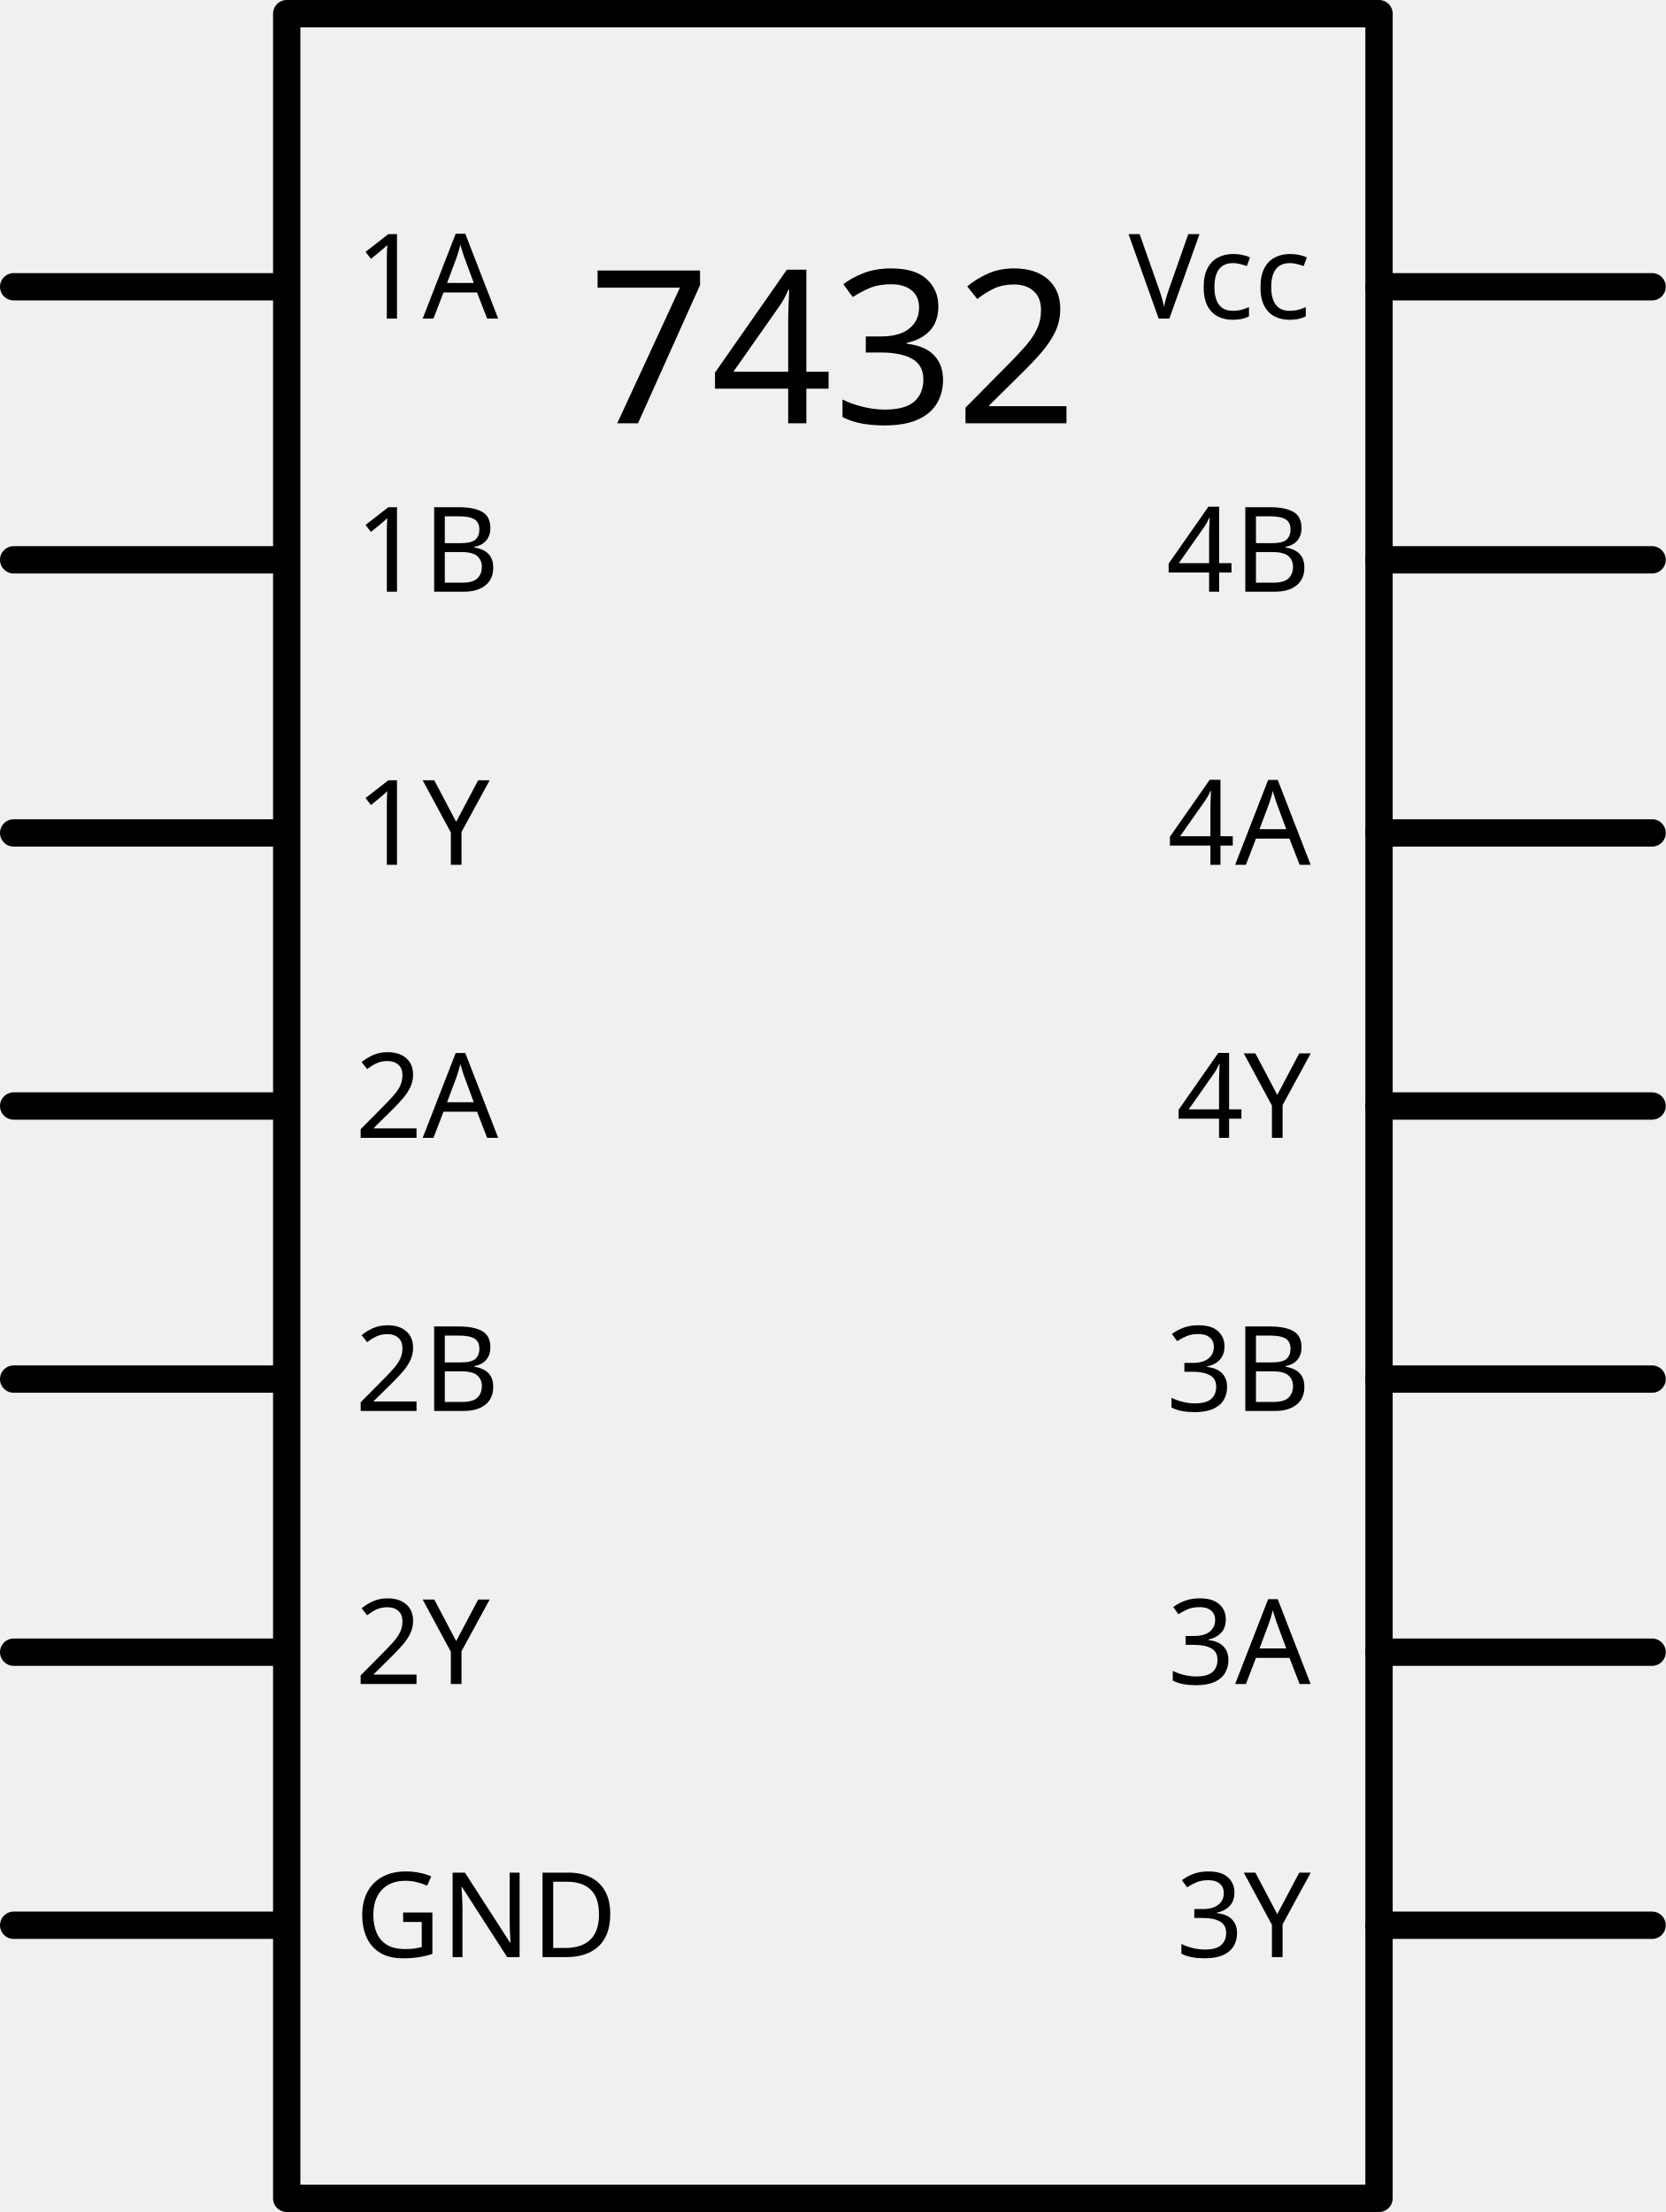
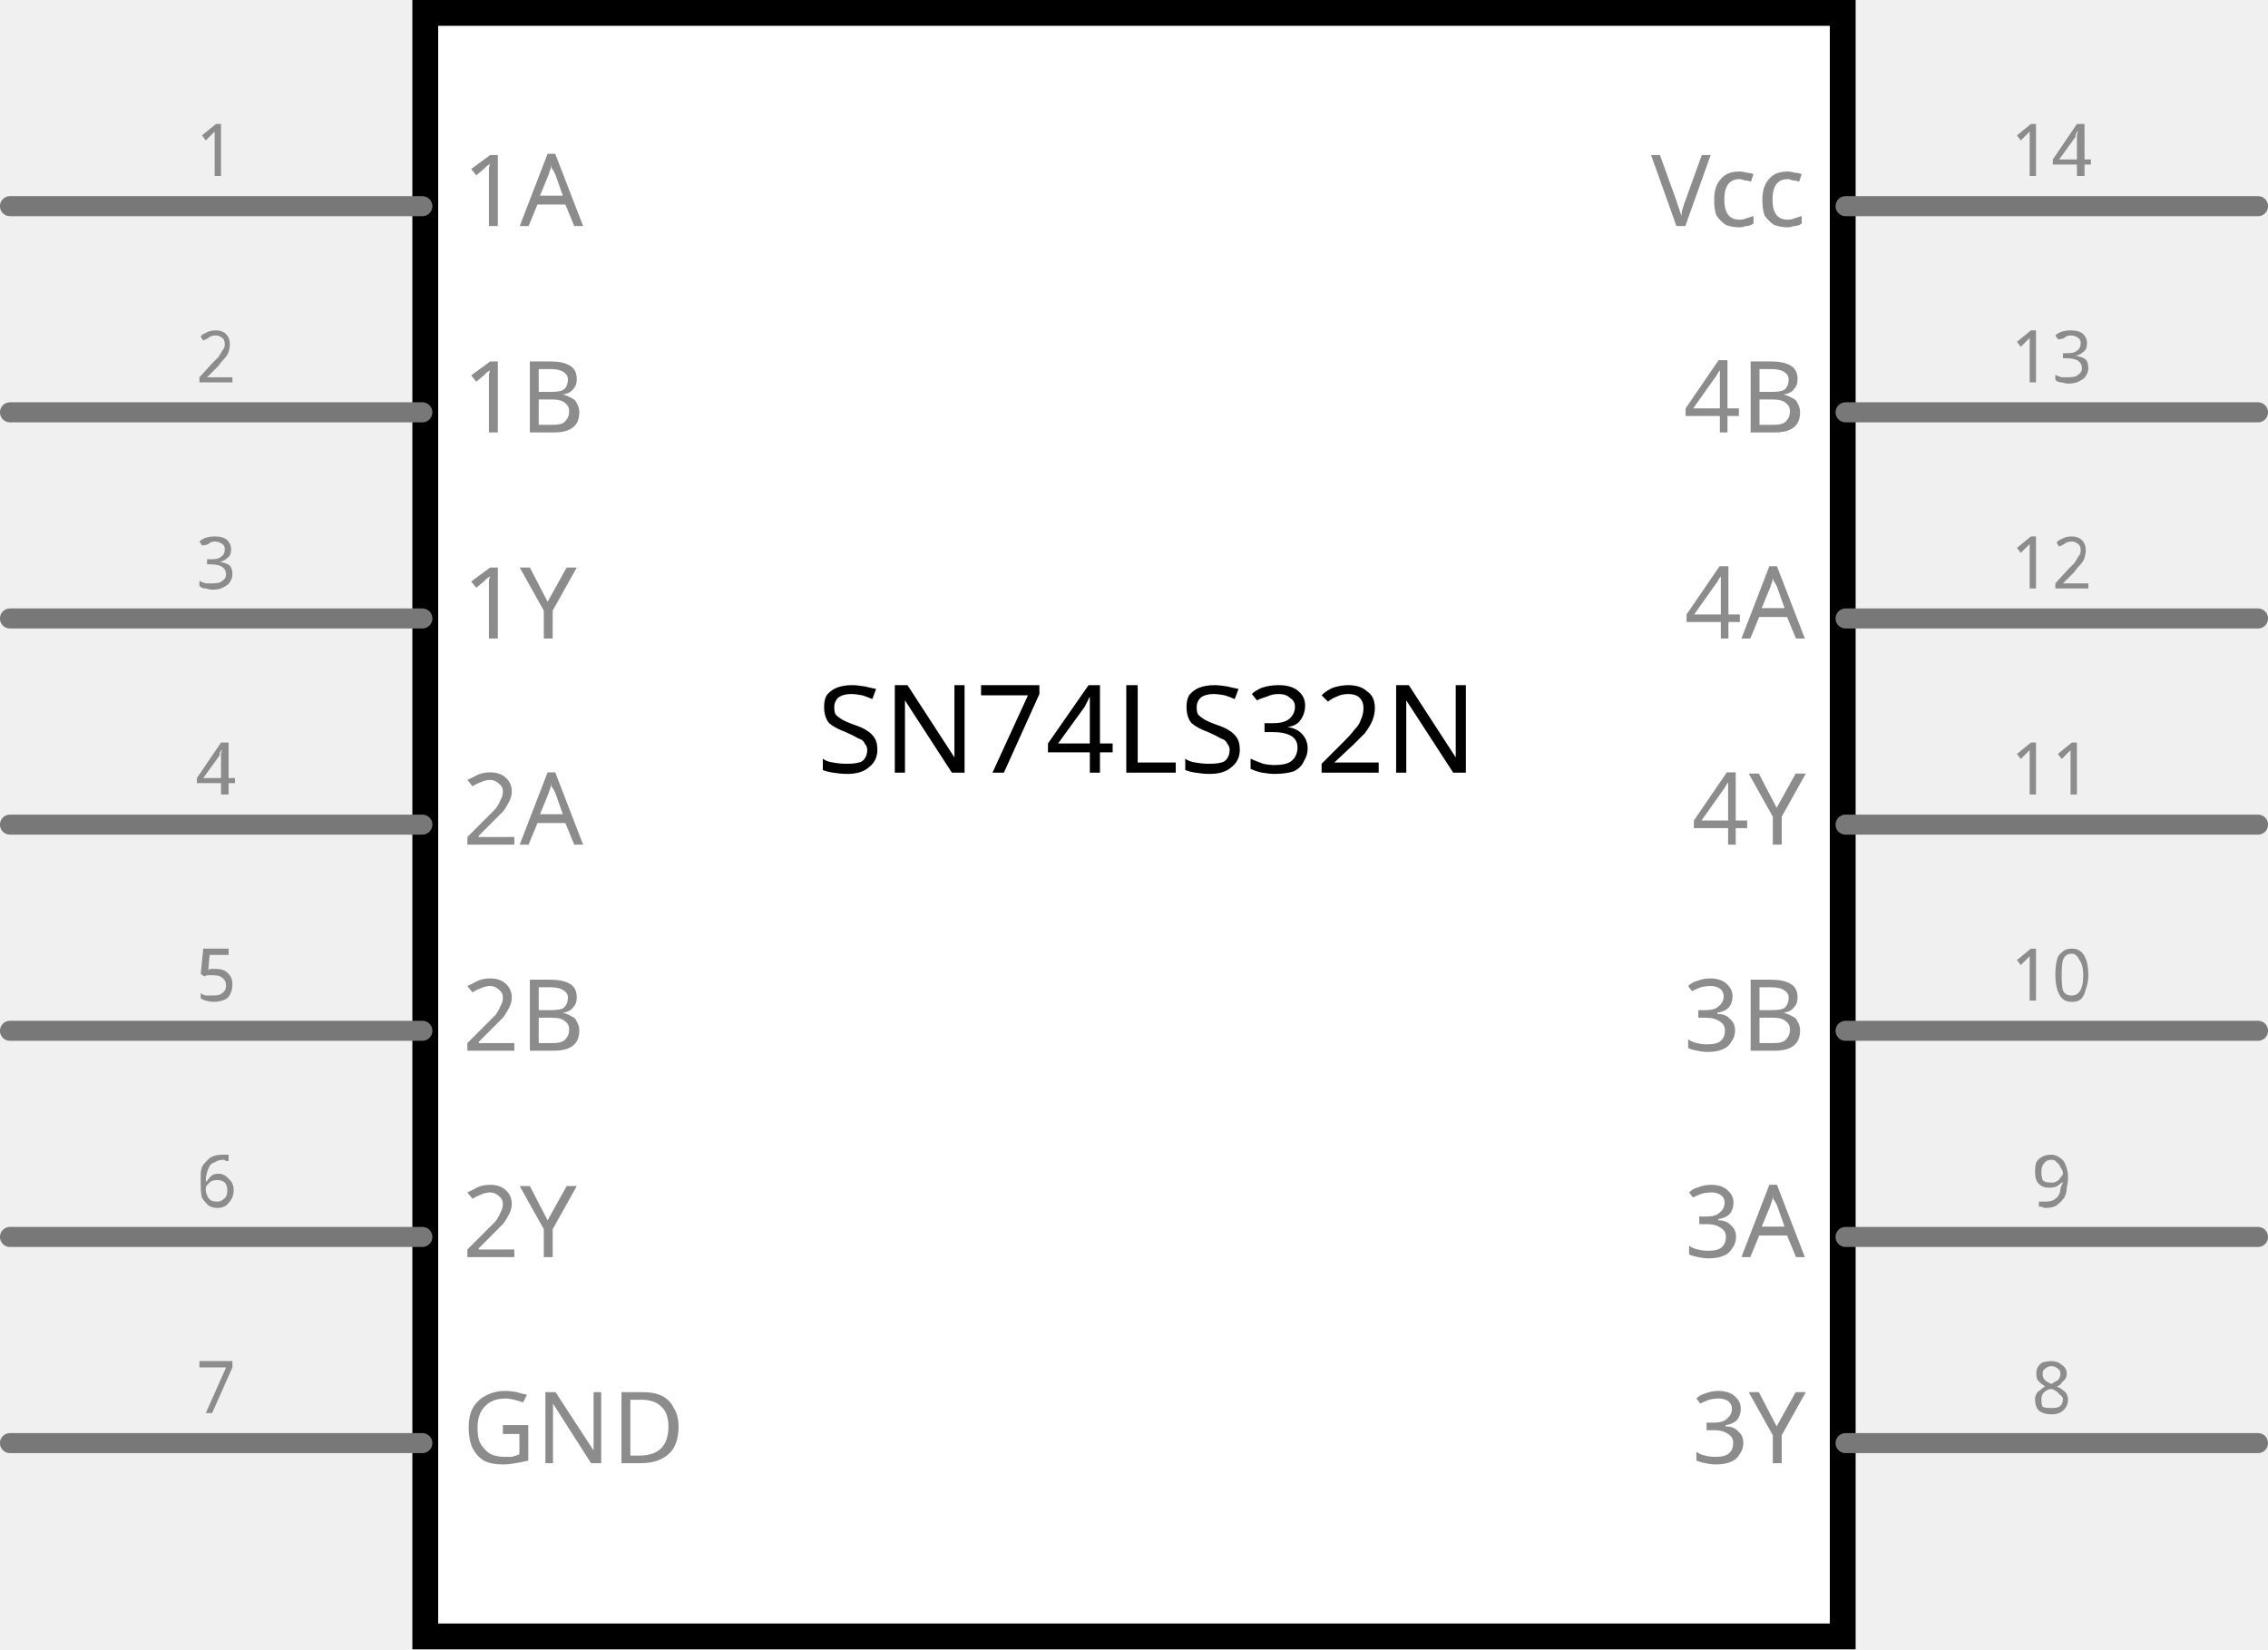
- <svg xmlns="http://www.w3.org/2000/svg" width="1.83in" version="1.2" height="2.43in" viewBox="0 0 1830 2430" id="svg2">
+ <svg xmlns="http://www.w3.org/2000/svg" version="1.2" baseProfile="tiny" x="0in" y="0in" width="1.1in" height="0.8in" viewBox="0 0 27.94 20.32">
  <g id="schematic">
-     <rect width="1200" x="315" y="15" height="2400" style="fill:none;stroke:#000000;stroke-width:30;stroke-linecap:round;stroke-linejoin:round" id="rect5" />
-     <text x="915" y="465" style="font-size:235px;text-anchor:middle;fill:#000000;stroke:none;font-family:Droid Sans" id="label">7432</text>
-     <line fill="none" stroke="#000000" stroke-linejoin="round" style="fill:none;stroke:#000000;stroke-width:30;stroke-linecap:round;stroke-linejoin:round" stroke-linecap="round" id="line8" y1="315" stroke-width="30" x1="15" y2="315" x2="300" />
-     <rect width="300" x="0" y="300" height="30" style="fill:none;stroke-width:0" id="connector0pin" />
-     <rect width="300" x="0" y="300" fill="none" height="30" stroke="none" id="connector0terminal" stroke-width="0" />
-     <rect width="30" x="0" y="300" height="30" style="fill:none;stroke-width:0" />
-     <text x="390" y="350" style="font-size:130px;text-anchor:start;fill:#000000;stroke:none;font-family:Droid Sans" id="label0">1A</text>
-     <line fill="none" stroke="#000000" stroke-linejoin="round" style="fill:none;stroke:#000000;stroke-width:30;stroke-linecap:round;stroke-linejoin:round" stroke-linecap="round" id="line13" y1="315" stroke-width="30" x1="1515" y2="315" x2="1815" />
-     <rect width="300" x="1530" y="300" height="30" style="fill:none;stroke-width:0" id="connector13pin" />
-     <rect width="300" x="1530" y="300" fill="none" height="30" stroke="none" id="connector13terminal" stroke-width="0" />
-     <rect width="30" x="1830" y="300" height="30" style="fill:none;stroke-width:0" />
-     <text x="1440" y="350" style="font-size:130px;text-anchor:end;fill:#000000;stroke:none;font-family:Droid Sans" id="label13">Vcc</text>
-     <line fill="none" stroke="#000000" stroke-linejoin="round" style="fill:none;stroke:#000000;stroke-width:30;stroke-linecap:round;stroke-linejoin:round" stroke-linecap="round" id="line18" y1="615" stroke-width="30" x1="15" y2="615" x2="300" />
-     <rect width="300" x="0" y="600" height="30" style="fill:none;stroke-width:0" id="connector1pin" />
-     <rect width="300" x="0" y="600" fill="none" height="30" stroke="none" id="connector1terminal" stroke-width="0" />
-     <rect width="30" x="0" y="600" height="30" style="fill:none;stroke-width:0" />
-     <text x="390" y="650" style="font-size:130px;text-anchor:start;fill:#000000;stroke:none;font-family:Droid Sans" id="label1">1B</text>
-     <line fill="none" stroke="#000000" stroke-linejoin="round" style="fill:none;stroke:#000000;stroke-width:30;stroke-linecap:round;stroke-linejoin:round" stroke-linecap="round" id="line23" y1="615" stroke-width="30" x1="1515" y2="615" x2="1815" />
-     <rect width="300" x="1530" y="600" height="30" style="fill:none;stroke-width:0" id="connector12pin" />
-     <rect width="300" x="1530" y="600" fill="none" height="30" stroke="none" id="connector12terminal" stroke-width="0" />
-     <rect width="30" x="1830" y="600" height="30" style="fill:none;stroke-width:0" />
-     <text x="1440" y="650" style="font-size:130px;text-anchor:end;fill:#000000;stroke:none;font-family:Droid Sans" id="label12">4B</text>
-     <line fill="none" stroke="#000000" stroke-linejoin="round" style="fill:none;stroke:#000000;stroke-width:30;stroke-linecap:round;stroke-linejoin:round" stroke-linecap="round" id="line28" y1="915" stroke-width="30" x1="15" y2="915" x2="300" />
-     <rect width="300" x="0" y="900" height="30" style="fill:none;stroke-width:0" id="connector2pin" />
-     <rect width="300" x="0" y="900" fill="none" height="30" stroke="none" id="connector2terminal" stroke-width="0" />
-     <rect width="30" x="0" y="900" height="30" style="fill:none;stroke-width:0" />
-     <text x="390" y="950" style="font-size:130px;text-anchor:start;fill:#000000;stroke:none;font-family:Droid Sans" id="label2">1Y</text>
-     <line fill="none" stroke="#000000" stroke-linejoin="round" style="fill:none;stroke:#000000;stroke-width:30;stroke-linecap:round;stroke-linejoin:round" stroke-linecap="round" id="line33" y1="915" stroke-width="30" x1="1515" y2="915" x2="1815" />
-     <rect width="300" x="1530" y="900" height="30" style="fill:none;stroke-width:0" id="connector11pin" />
-     <rect width="300" x="1530" y="900" fill="none" height="30" stroke="none" id="connector11terminal" stroke-width="0" />
-     <rect width="30" x="1830" y="900" height="30" style="fill:none;stroke-width:0" />
-     <text x="1440" y="950" style="font-size:130px;text-anchor:end;fill:#000000;stroke:none;font-family:Droid Sans" id="label11">4A</text>
-     <line fill="none" stroke="#000000" stroke-linejoin="round" style="fill:none;stroke:#000000;stroke-width:30;stroke-linecap:round;stroke-linejoin:round" stroke-linecap="round" id="line38" y1="1215" stroke-width="30" x1="15" y2="1215" x2="300" />
-     <rect width="300" x="0" y="1200" height="30" style="fill:none;stroke-width:0" id="connector3pin" />
-     <rect width="300" x="0" y="1200" fill="none" height="30" stroke="none" id="connector3terminal" stroke-width="0" />
-     <rect width="30" x="0" y="1200" height="30" style="fill:none;stroke-width:0" />
-     <text x="390" y="1250" style="font-size:130px;text-anchor:start;fill:#000000;stroke:none;font-family:Droid Sans" id="label3">2A</text>
-     <line fill="none" stroke="#000000" stroke-linejoin="round" style="fill:none;stroke:#000000;stroke-width:30;stroke-linecap:round;stroke-linejoin:round" stroke-linecap="round" id="line43" y1="1215" stroke-width="30" x1="1515" y2="1215" x2="1815" />
-     <rect width="300" x="1530" y="1200" height="30" style="fill:none;stroke-width:0" id="connector10pin" />
-     <rect width="300" x="1530" y="1200" fill="none" height="30" stroke="none" id="connector10terminal" stroke-width="0" />
-     <rect width="30" x="1830" y="1200" height="30" style="fill:none;stroke-width:0" />
-     <text x="1440" y="1250" style="font-size:130px;text-anchor:end;fill:#000000;stroke:none;font-family:Droid Sans" id="label10">4Y</text>
-     <line fill="none" stroke="#000000" stroke-linejoin="round" style="fill:none;stroke:#000000;stroke-width:30;stroke-linecap:round;stroke-linejoin:round" stroke-linecap="round" id="line48" y1="1515" stroke-width="30" x1="15" y2="1515" x2="300" />
-     <rect width="300" x="0" y="1500" height="30" style="fill:none;stroke-width:0" id="connector4pin" />
-     <rect width="300" x="0" y="1500" fill="none" height="30" stroke="none" id="connector4terminal" stroke-width="0" />
-     <rect width="30" x="0" y="1500" height="30" style="fill:none;stroke-width:0" />
-     <text x="390" y="1550" style="font-size:130px;text-anchor:start;fill:#000000;stroke:none;font-family:Droid Sans" id="label4">2B</text>
-     <line fill="none" stroke="#000000" stroke-linejoin="round" style="fill:none;stroke:#000000;stroke-width:30;stroke-linecap:round;stroke-linejoin:round" stroke-linecap="round" id="line53" y1="1515" stroke-width="30" x1="1515" y2="1515" x2="1815" />
-     <rect width="300" x="1530" y="1500" height="30" style="fill:none;stroke-width:0" id="connector9pin" />
-     <rect width="300" x="1530" y="1500" fill="none" height="30" stroke="none" id="connector9terminal" stroke-width="0" />
-     <rect width="30" x="1830" y="1500" height="30" style="fill:none;stroke-width:0" />
-     <text x="1440" y="1550" style="font-size:130px;text-anchor:end;fill:#000000;stroke:none;font-family:Droid Sans" id="label9">3B</text>
-     <line fill="none" stroke="#000000" stroke-linejoin="round" style="fill:none;stroke:#000000;stroke-width:30;stroke-linecap:round;stroke-linejoin:round" stroke-linecap="round" id="line58" y1="1815" stroke-width="30" x1="15" y2="1815" x2="300" />
-     <rect width="300" x="0" y="1800" height="30" style="fill:none;stroke-width:0" id="connector5pin" />
-     <rect width="300" x="0" y="1800" fill="none" height="30" stroke="none" id="connector5terminal" stroke-width="0" />
-     <rect width="30" x="0" y="1800" height="30" style="fill:none;stroke-width:0" />
-     <text x="390" y="1850" style="font-size:130px;text-anchor:start;fill:#000000;stroke:none;font-family:Droid Sans" id="label5">2Y</text>
-     <line fill="none" stroke="#000000" stroke-linejoin="round" style="fill:none;stroke:#000000;stroke-width:30;stroke-linecap:round;stroke-linejoin:round" stroke-linecap="round" id="line63" y1="1815" stroke-width="30" x1="1515" y2="1815" x2="1815" />
-     <rect width="300" x="1530" y="1800" height="30" style="fill:none;stroke-width:0" id="connector8pin" />
-     <rect width="300" x="1530" y="1800" fill="none" height="30" stroke="none" id="connector8terminal" stroke-width="0" />
-     <rect width="30" x="1830" y="1800" height="30" style="fill:none;stroke-width:0" />
-     <text x="1440" y="1850" style="font-size:130px;text-anchor:end;fill:#000000;stroke:none;font-family:Droid Sans" id="label8">3A</text>
-     <line fill="none" stroke="#000000" stroke-linejoin="round" style="fill:none;stroke:#000000;stroke-width:30;stroke-linecap:round;stroke-linejoin:round" stroke-linecap="round" id="line68" y1="2115" stroke-width="30" x1="15" y2="2115" x2="300" />
-     <rect width="300" x="0" y="2100" height="30" style="fill:none;stroke-width:0" id="connector6pin" />
-     <rect width="300" x="0" y="2100" fill="none" height="30" stroke="none" id="connector6terminal" stroke-width="0" />
-     <rect width="30" x="0" y="2100" height="30" style="fill:none;stroke-width:0" />
-     <text x="390" y="2150" style="font-size:130px;text-anchor:start;fill:#000000;stroke:none;font-family:Droid Sans" id="label6">GND</text>
-     <line fill="none" stroke="#000000" stroke-linejoin="round" style="fill:none;stroke:#000000;stroke-width:30;stroke-linecap:round;stroke-linejoin:round" stroke-linecap="round" id="line73" y1="2115" stroke-width="30" x1="1515" y2="2115" x2="1815" />
-     <rect width="300" x="1530" y="2100" height="30" style="fill:none;stroke-width:0" id="connector7pin" />
-     <rect width="300" x="1530" y="2100" fill="none" height="30" stroke="none" id="connector7terminal" stroke-width="0" />
-     <rect width="30" x="1830" y="2100" height="30" style="fill:none;stroke-width:0" />
-     <text x="1440" y="2150" style="font-size:130px;text-anchor:end;fill:#000000;stroke:none;font-family:Droid Sans" id="label7">3Y</text>
+     <rect class="interior rect" x="5.239" y="0.159" width="17.462" height="20.003" fill="#FFFFFF" stroke="#000000" stroke-width="0.318" stroke-linecap="round" />
+     <line class="pin" x1="22.736" y1="2.54" x2="27.817" y2="2.54" fill="none" stroke="#787878" stroke-width="0.247" stroke-linecap="round" id="connector13pin" />
+     <text class="text" font-family="'Droid Sans'" stroke="none" stroke-width="0" fill="#8c8c8c" font-size="0.882" x="25.276" y="2.17" text-anchor="middle">14</text>
+     <text class="text" font-family="'Droid Sans'" stroke="none" stroke-width="0" fill="#8c8c8c" font-size="1.235" x="22.243" y="2.787" text-anchor="end">Vcc</text>
+     <rect class="terminal" x="27.817" y="2.417" width="0.247" height="0.247" fill="none" stroke="none" stroke-width="0" id="connector13terminal" />
+     <line class="pin" x1="22.736" y1="5.08" x2="27.817" y2="5.08" fill="none" stroke="#787878" stroke-width="0.247" stroke-linecap="round" id="connector12pin" />
+     <text class="text" font-family="'Droid Sans'" stroke="none" stroke-width="0" fill="#8c8c8c" font-size="0.882" x="25.276" y="4.71" text-anchor="middle">13</text>
+     <text class="text" font-family="'Droid Sans'" stroke="none" stroke-width="0" fill="#8c8c8c" font-size="1.235" x="22.243" y="5.327" text-anchor="end">4B</text>
+     <rect class="terminal" x="27.817" y="4.957" width="0.247" height="0.247" fill="none" stroke="none" stroke-width="0" id="connector12terminal" />
+     <line class="pin" x1="22.736" y1="7.62" x2="27.817" y2="7.62" fill="none" stroke="#787878" stroke-width="0.247" stroke-linecap="round" id="connector11pin" />
+     <text class="text" font-family="'Droid Sans'" stroke="none" stroke-width="0" fill="#8c8c8c" font-size="0.882" x="25.276" y="7.25" text-anchor="middle">12</text>
+     <text class="text" font-family="'Droid Sans'" stroke="none" stroke-width="0" fill="#8c8c8c" font-size="1.235" x="22.243" y="7.867" text-anchor="end">4A</text>
+     <rect class="terminal" x="27.817" y="7.497" width="0.247" height="0.247" fill="none" stroke="none" stroke-width="0" id="connector11terminal" />
+     <line class="pin" x1="22.736" y1="10.16" x2="27.817" y2="10.16" fill="none" stroke="#787878" stroke-width="0.247" stroke-linecap="round" id="connector10pin" />
+     <text class="text" font-family="'Droid Sans'" stroke="none" stroke-width="0" fill="#8c8c8c" font-size="0.882" x="25.276" y="9.79" text-anchor="middle">11</text>
+     <text class="text" font-family="'Droid Sans'" stroke="none" stroke-width="0" fill="#8c8c8c" font-size="1.235" x="22.243" y="10.407" text-anchor="end">4Y</text>
+     <rect class="terminal" x="27.817" y="10.037" width="0.247" height="0.247" fill="none" stroke="none" stroke-width="0" id="connector10terminal" />
+     <line class="pin" x1="22.736" y1="12.7" x2="27.817" y2="12.7" fill="none" stroke="#787878" stroke-width="0.247" stroke-linecap="round" id="connector9pin" />
+     <text class="text" font-family="'Droid Sans'" stroke="none" stroke-width="0" fill="#8c8c8c" font-size="0.882" x="25.276" y="12.33" text-anchor="middle">10</text>
+     <text class="text" font-family="'Droid Sans'" stroke="none" stroke-width="0" fill="#8c8c8c" font-size="1.235" x="22.243" y="12.947" text-anchor="end">3B</text>
+     <rect class="terminal" x="27.817" y="12.576" width="0.247" height="0.247" fill="none" stroke="none" stroke-width="0" id="connector9terminal" />
+     <line class="pin" x1="22.736" y1="15.24" x2="27.817" y2="15.24" fill="none" stroke="#787878" stroke-width="0.247" stroke-linecap="round" id="connector8pin" />
+     <text class="text" font-family="'Droid Sans'" stroke="none" stroke-width="0" fill="#8c8c8c" font-size="0.882" x="25.276" y="14.87" text-anchor="middle">9</text>
+     <text class="text" font-family="'Droid Sans'" stroke="none" stroke-width="0" fill="#8c8c8c" font-size="1.235" x="22.243" y="15.487" text-anchor="end">3A</text>
+     <rect class="terminal" x="27.817" y="15.117" width="0.247" height="0.247" fill="none" stroke="none" stroke-width="0" id="connector8terminal" />
+     <line class="pin" x1="22.736" y1="17.78" x2="27.817" y2="17.78" fill="none" stroke="#787878" stroke-width="0.247" stroke-linecap="round" id="connector7pin" />
+     <text class="text" font-family="'Droid Sans'" stroke="none" stroke-width="0" fill="#8c8c8c" font-size="0.882" x="25.276" y="17.41" text-anchor="middle">8</text>
+     <text class="text" font-family="'Droid Sans'" stroke="none" stroke-width="0" fill="#8c8c8c" font-size="1.235" x="22.243" y="18.027" text-anchor="end">3Y</text>
+     <rect class="terminal" x="27.817" y="17.657" width="0.247" height="0.247" fill="none" stroke="none" stroke-width="0" id="connector7terminal" />
+     <line class="pin" x1="0.123" y1="2.54" x2="5.203" y2="2.54" fill="none" stroke="#787878" stroke-width="0.247" stroke-linecap="round" id="connector0pin" />
+     <text class="text" font-family="'Droid Sans'" stroke="none" stroke-width="0" fill="#8c8c8c" font-size="0.882" x="2.663" y="2.17" text-anchor="middle">1</text>
+     <text class="text" font-family="'Droid Sans'" stroke="none" stroke-width="0" fill="#8c8c8c" font-size="1.235" x="5.697" y="2.787" text-anchor="start">1A</text>
+     <rect class="terminal" x="-0.123" y="2.417" width="0.247" height="0.247" fill="none" stroke="none" stroke-width="0" id="connector0terminal" />
+     <line class="pin" x1="0.123" y1="5.08" x2="5.203" y2="5.08" fill="none" stroke="#787878" stroke-width="0.247" stroke-linecap="round" id="connector1pin" />
+     <text class="text" font-family="'Droid Sans'" stroke="none" stroke-width="0" fill="#8c8c8c" font-size="0.882" x="2.663" y="4.71" text-anchor="middle">2</text>
+     <text class="text" font-family="'Droid Sans'" stroke="none" stroke-width="0" fill="#8c8c8c" font-size="1.235" x="5.697" y="5.327" text-anchor="start">1B</text>
+     <rect class="terminal" x="-0.123" y="4.957" width="0.247" height="0.247" fill="none" stroke="none" stroke-width="0" id="connector1terminal" />
+     <line class="pin" x1="0.123" y1="7.62" x2="5.203" y2="7.62" fill="none" stroke="#787878" stroke-width="0.247" stroke-linecap="round" id="connector2pin" />
+     <text class="text" font-family="'Droid Sans'" stroke="none" stroke-width="0" fill="#8c8c8c" font-size="0.882" x="2.663" y="7.25" text-anchor="middle">3</text>
+     <text class="text" font-family="'Droid Sans'" stroke="none" stroke-width="0" fill="#8c8c8c" font-size="1.235" x="5.697" y="7.867" text-anchor="start">1Y</text>
+     <rect class="terminal" x="-0.123" y="7.497" width="0.247" height="0.247" fill="none" stroke="none" stroke-width="0" id="connector2terminal" />
+     <line class="pin" x1="0.123" y1="10.16" x2="5.203" y2="10.16" fill="none" stroke="#787878" stroke-width="0.247" stroke-linecap="round" id="connector3pin" />
+     <text class="text" font-family="'Droid Sans'" stroke="none" stroke-width="0" fill="#8c8c8c" font-size="0.882" x="2.663" y="9.79" text-anchor="middle">4</text>
+     <text class="text" font-family="'Droid Sans'" stroke="none" stroke-width="0" fill="#8c8c8c" font-size="1.235" x="5.697" y="10.407" text-anchor="start">2A</text>
+     <rect class="terminal" x="-0.123" y="10.037" width="0.247" height="0.247" fill="none" stroke="none" stroke-width="0" id="connector3terminal" />
+     <line class="pin" x1="0.123" y1="12.7" x2="5.203" y2="12.7" fill="none" stroke="#787878" stroke-width="0.247" stroke-linecap="round" id="connector4pin" />
+     <text class="text" font-family="'Droid Sans'" stroke="none" stroke-width="0" fill="#8c8c8c" font-size="0.882" x="2.663" y="12.33" text-anchor="middle">5</text>
+     <text class="text" font-family="'Droid Sans'" stroke="none" stroke-width="0" fill="#8c8c8c" font-size="1.235" x="5.697" y="12.947" text-anchor="start">2B</text>
+     <rect class="terminal" x="-0.123" y="12.576" width="0.247" height="0.247" fill="none" stroke="none" stroke-width="0" id="connector4terminal" />
+     <line class="pin" x1="0.123" y1="15.24" x2="5.203" y2="15.24" fill="none" stroke="#787878" stroke-width="0.247" stroke-linecap="round" id="connector5pin" />
+     <text class="text" font-family="'Droid Sans'" stroke="none" stroke-width="0" fill="#8c8c8c" font-size="0.882" x="2.663" y="14.87" text-anchor="middle">6</text>
+     <text class="text" font-family="'Droid Sans'" stroke="none" stroke-width="0" fill="#8c8c8c" font-size="1.235" x="5.697" y="15.487" text-anchor="start">2Y</text>
+     <rect class="terminal" x="-0.123" y="15.117" width="0.247" height="0.247" fill="none" stroke="none" stroke-width="0" id="connector5terminal" />
+     <line class="pin" x1="0.123" y1="17.78" x2="5.203" y2="17.78" fill="none" stroke="#787878" stroke-width="0.247" stroke-linecap="round" id="connector6pin" />
+     <text class="text" font-family="'Droid Sans'" stroke="none" stroke-width="0" fill="#8c8c8c" font-size="0.882" x="2.663" y="17.41" text-anchor="middle">7</text>
+     <text class="text" font-family="'Droid Sans'" stroke="none" stroke-width="0" fill="#8c8c8c" font-size="1.235" x="5.697" y="18.027" text-anchor="start">GND</text>
+     <rect class="terminal" x="-0.123" y="17.657" width="0.247" height="0.247" fill="none" stroke="none" stroke-width="0" id="connector6terminal" />
+     <text class="text" id="label" font-family="'Droid Sans'" stroke="none" stroke-width="0" fill="#000000" font-size="1.499" x="14.129" y="9.519" text-anchor="middle">SN74LS32N</text>
  </g>
</svg>
